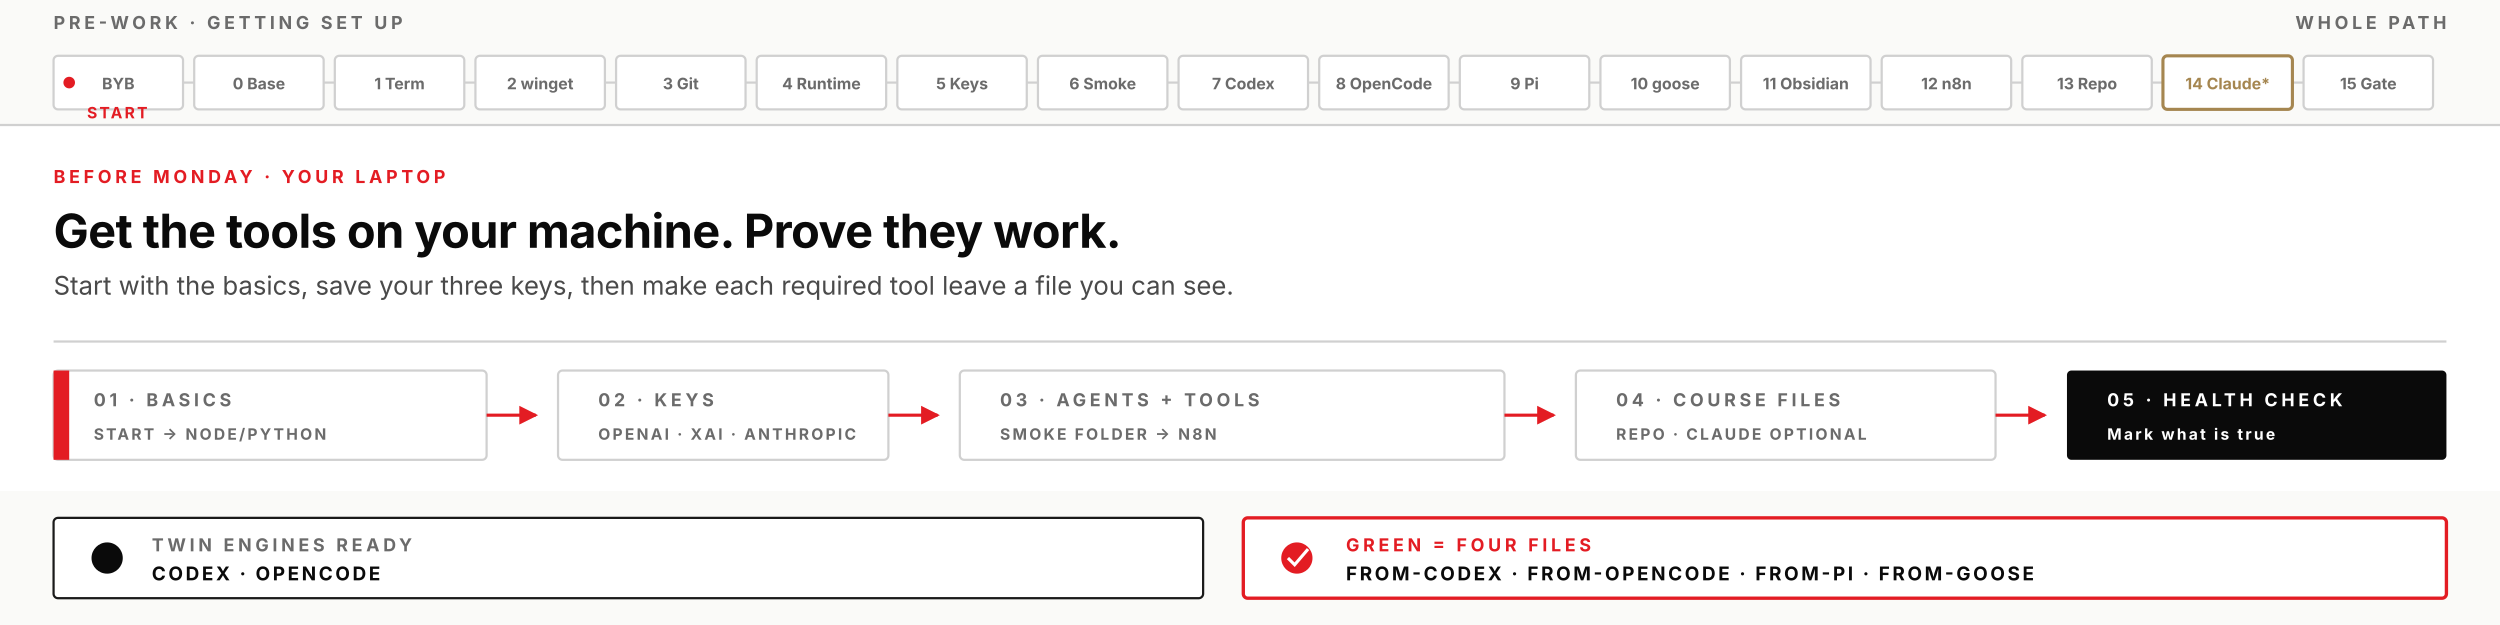
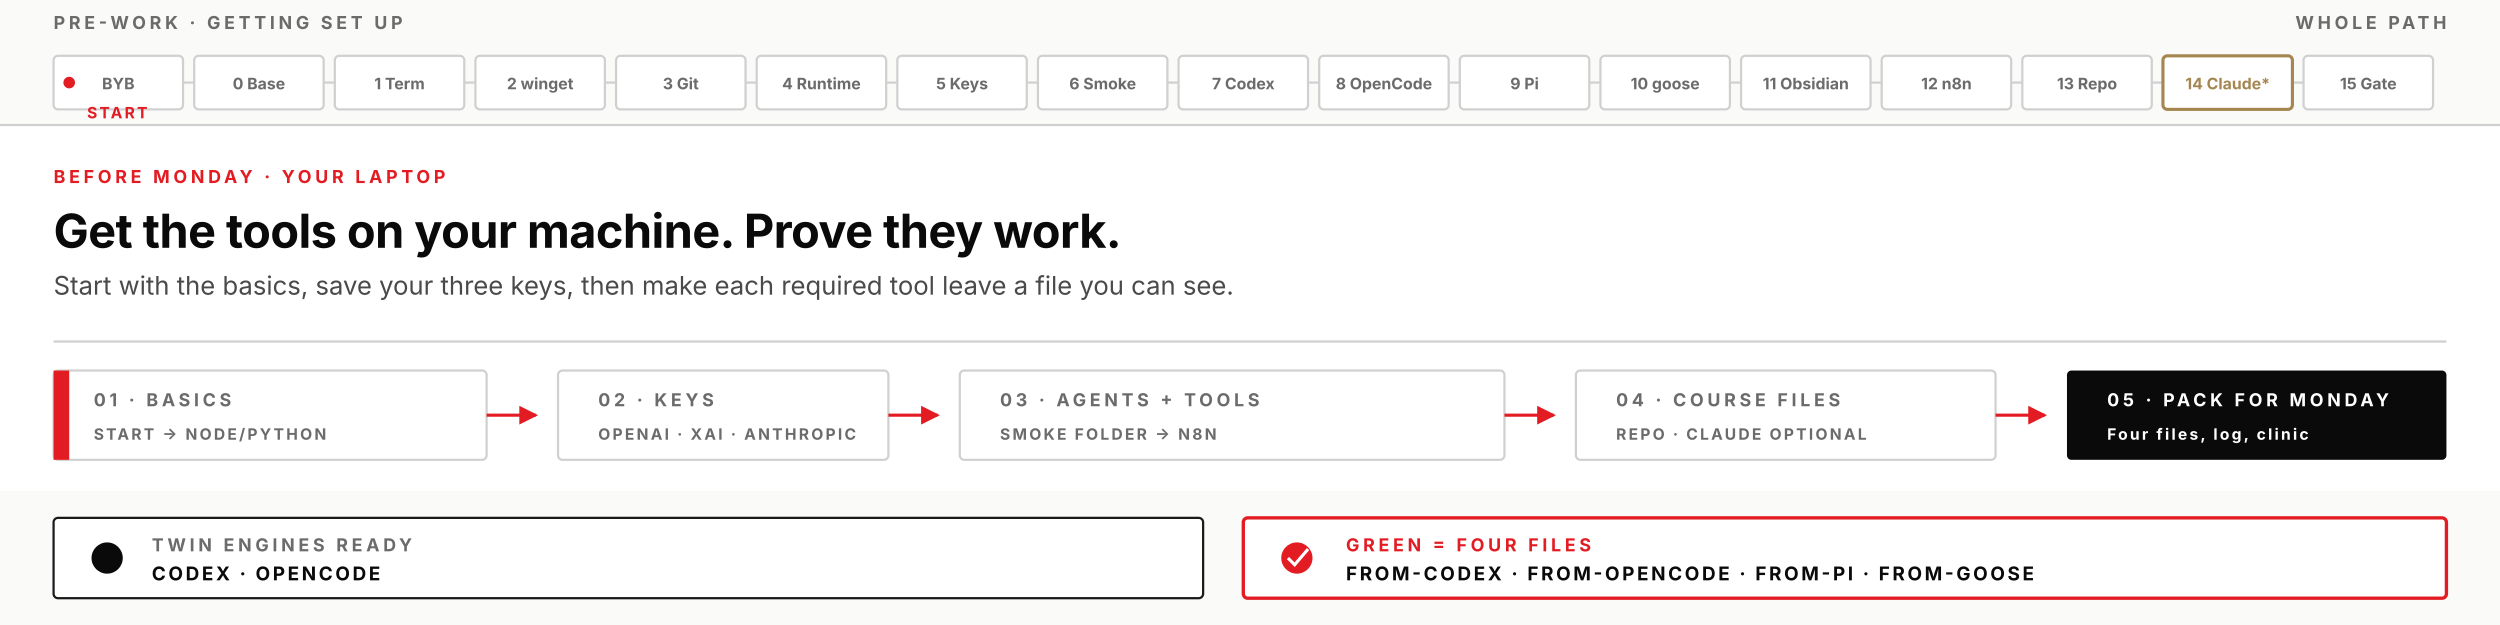
<svg xmlns="http://www.w3.org/2000/svg" viewBox="0 0 1120 280" role="img" aria-labelledby="title-install-pre-work-journey-overview">
  <defs>
    <marker id="arrow" viewBox="0 0 8 8" refX="7" refY="4" markerWidth="6" markerHeight="6" orient="auto-start-reverse">
      <path d="M0 0 8 4 0 8Z" fill="#0A0A0A" />
    </marker>
    <marker id="arrow-red" viewBox="0 0 8 8" refX="7" refY="4" markerWidth="6" markerHeight="6" orient="auto-start-reverse">
      <path d="M0 0 8 4 0 8Z" fill="#E31C23" />
    </marker>
    <style>
      text { font-family: system-ui, "Inter", "Helvetica Neue", Arial, sans-serif; fill: #0A0A0A; }
      .micro { font-size: 8px; font-weight: 650; letter-spacing: 1.65px; }
      .tiny { font-size: 7px; font-weight: 650; letter-spacing: 1px; }
      .railtext { font-size: 7.1px; font-weight: 650; }
      .title { font-size: 21px; font-weight: 680; letter-spacing: -0.25px; }
      .purpose { font-size: 11.5px; font-weight: 430; fill: #4A4A4A; }
      .caption { font-size: 8.5px; font-weight: 650; letter-spacing: 1.15px; }
      .body { font-size: 9.5px; font-weight: 520; }
      .muted { fill: #6B6B6B; }
      .white { fill: #FFFFFF; }
      .red { fill: #E31C23; }
      .gold { fill: #A58650; }
      .line { fill: none; stroke: #0A0A0A; stroke-width: 1.35; vector-effect: non-scaling-stroke; }
      .hair { fill: none; stroke: #D0D0D0; stroke-width: 1; vector-effect: non-scaling-stroke; }
      .redline { fill: none; stroke: #E31C23; stroke-width: 1.4; vector-effect: non-scaling-stroke; }
      .goldline { fill: none; stroke: #A58650; stroke-width: 1.35; vector-effect: non-scaling-stroke; }
      .dash { stroke-dasharray: 5 4; }
    </style>
  </defs>
  <rect width="1120" height="280" fill="#FFFFFF" />
  <rect x="0" y="0" width="1120" height="56" fill="#FAFAF8" />
  <text x="24" y="13" class="micro muted">PRE-WORK · GETTING SET UP</text>
  <text x="1096" y="13" class="micro muted" text-anchor="end">WHOLE PATH</text>
  <path d="M53 37H1061" class="hair" />
  <rect x="24" y="25" width="58" height="24" rx="2" fill="#FFFFFF" stroke="#D0D0D0" stroke-width="1" />
  <text x="53" y="40" class="railtext muted" text-anchor="middle">BYB</text>
  <rect x="87" y="25" width="58" height="24" rx="2" fill="#FFFFFF" stroke="#D0D0D0" stroke-width="1" />
  <text x="116" y="40" class="railtext muted" text-anchor="middle">0 Base</text>
  <rect x="150" y="25" width="58" height="24" rx="2" fill="#FFFFFF" stroke="#D0D0D0" stroke-width="1" />
  <text x="179" y="40" class="railtext muted" text-anchor="middle">1 Term</text>
  <rect x="213" y="25" width="58" height="24" rx="2" fill="#FFFFFF" stroke="#D0D0D0" stroke-width="1" />
  <text x="242" y="40" class="railtext muted" text-anchor="middle">2 winget</text>
  <rect x="276" y="25" width="58" height="24" rx="2" fill="#FFFFFF" stroke="#D0D0D0" stroke-width="1" />
  <text x="305" y="40" class="railtext muted" text-anchor="middle">3 Git</text>
  <rect x="339" y="25" width="58" height="24" rx="2" fill="#FFFFFF" stroke="#D0D0D0" stroke-width="1" />
  <text x="368" y="40" class="railtext muted" text-anchor="middle">4 Runtime</text>
  <rect x="402" y="25" width="58" height="24" rx="2" fill="#FFFFFF" stroke="#D0D0D0" stroke-width="1" />
  <text x="431" y="40" class="railtext muted" text-anchor="middle">5 Keys</text>
  <rect x="465" y="25" width="58" height="24" rx="2" fill="#FFFFFF" stroke="#D0D0D0" stroke-width="1" />
  <text x="494" y="40" class="railtext muted" text-anchor="middle">6 Smoke</text>
  <rect x="528" y="25" width="58" height="24" rx="2" fill="#FFFFFF" stroke="#D0D0D0" stroke-width="1" />
  <text x="557" y="40" class="railtext muted" text-anchor="middle">7 Codex</text>
  <rect x="591" y="25" width="58" height="24" rx="2" fill="#FFFFFF" stroke="#D0D0D0" stroke-width="1" />
  <text x="620" y="40" class="railtext muted" text-anchor="middle">8 OpenCode</text>
  <rect x="654" y="25" width="58" height="24" rx="2" fill="#FFFFFF" stroke="#D0D0D0" stroke-width="1" />
  <text x="683" y="40" class="railtext muted" text-anchor="middle">9 Pi</text>
  <rect x="717" y="25" width="58" height="24" rx="2" fill="#FFFFFF" stroke="#D0D0D0" stroke-width="1" />
  <text x="746" y="40" class="railtext muted" text-anchor="middle">10 goose</text>
  <rect x="780" y="25" width="58" height="24" rx="2" fill="#FFFFFF" stroke="#D0D0D0" stroke-width="1" />
  <text x="809" y="40" class="railtext muted" text-anchor="middle">11 Obsidian</text>
  <rect x="843" y="25" width="58" height="24" rx="2" fill="#FFFFFF" stroke="#D0D0D0" stroke-width="1" />
  <text x="872" y="40" class="railtext muted" text-anchor="middle">12 n8n</text>
  <rect x="906" y="25" width="58" height="24" rx="2" fill="#FFFFFF" stroke="#D0D0D0" stroke-width="1" />
  <text x="935" y="40" class="railtext muted" text-anchor="middle">13 Repo</text>
  <rect x="969" y="25" width="58" height="24" rx="2" fill="#FFFFFF" stroke="#A58650" stroke-width="1.4" />
  <text x="998" y="40" class="railtext gold" text-anchor="middle">14 Claude*</text>
  <rect x="1032" y="25" width="58" height="24" rx="2" fill="#FFFFFF" stroke="#D0D0D0" stroke-width="1" />
  <text x="1061" y="40" class="railtext muted" text-anchor="middle">15 Gate</text>
  <circle cx="31" cy="37" r="2.6" fill="#E31C23" />
  <text x="39" y="53" class="tiny red">START</text>
  <path d="M0 56H1120" class="hair" />
  <text x="24" y="82" class="micro red">BEFORE MONDAY · YOUR LAPTOP</text>
  <text x="24" y="111" class="title">Get the tools on your machine. Prove they work.</text>
  <text x="24" y="132" class="purpose">Start with the basics, save your three keys, then make each required tool leave a file you can see.</text>
  <path d="M24 153H1096" class="hair" />
  <g aria-label="Five install phases">
    <rect x="24" y="166" width="194" height="40" rx="2" fill="#FFFFFF" stroke="#D0D0D0" />
    <rect x="24" y="166" width="7" height="40" fill="#E31C23" />
    <text x="42" y="182" class="micro muted">01 · BASICS</text>
    <text x="42" y="197" class="tiny muted">START → NODE/PYTHON</text>
    <path d="M218 186H240" class="redline" marker-end="url(#arrow-red)" />
    <rect x="250" y="166" width="148" height="40" rx="2" fill="#FFFFFF" stroke="#D0D0D0" />
    <text x="268" y="182" class="micro muted">02 · KEYS</text>
    <text x="268" y="197" class="tiny muted">OPENAI · XAI · ANTHROPIC</text>
    <path d="M398 186H420" class="redline" marker-end="url(#arrow-red)" />
    <rect x="430" y="166" width="244" height="40" rx="2" fill="#FFFFFF" stroke="#D0D0D0" />
    <text x="448" y="182" class="micro muted">03 · AGENTS + TOOLS</text>
    <text x="448" y="197" class="tiny muted">SMOKE FOLDER → N8N</text>
    <path d="M674 186H696" class="redline" marker-end="url(#arrow-red)" />
    <rect x="706" y="166" width="188" height="40" rx="2" fill="#FFFFFF" stroke="#D0D0D0" />
    <text x="724" y="182" class="micro muted">04 · COURSE FILES</text>
    <text x="724" y="197" class="tiny muted">REPO · CLAUDE OPTIONAL</text>
    <path d="M894 186H916" class="redline" marker-end="url(#arrow-red)" />
    <rect x="926" y="166" width="170" height="40" rx="2" fill="#0A0A0A" />
-     <text x="944" y="182" class="micro white">05 · HEALTH CHECK</text>
-     <text x="944" y="197" class="tiny white">Mark what is true</text>
+     <text x="944" y="182" class="micro white">05 · PACK FOR MONDAY</text>
+     <text x="944" y="197" class="tiny white">Four files, log, clinic</text>
  </g>
  <rect x="0" y="220" width="1120" height="60" fill="#FAFAF8" />
  <rect x="24" y="232" width="515" height="36" rx="2" fill="#FFFFFF" stroke="#1A1A1A" />
  <circle cx="48" cy="250" r="7" fill="#0A0A0A" />
  <text x="68" y="247" class="micro muted">TWIN ENGINES READY</text>
  <text x="68" y="260" class="caption">CODEX · OPENCODE</text>
  <rect x="557" y="232" width="539" height="36" rx="2" fill="#FFFFFF" stroke="#E31C23" stroke-width="1.5" />
  <circle cx="581" cy="250" r="7" fill="#E31C23" />
  <path d="M577 250l3 3 6-7" fill="none" stroke="#FFFFFF" stroke-width="1.4" />
  <text x="603" y="247" class="micro red">GREEN = FOUR FILES</text>
  <text x="603" y="260" class="caption">FROM-CODEX · FROM-OPENCODE · FROM-PI · FROM-GOOSE</text>
</svg>
